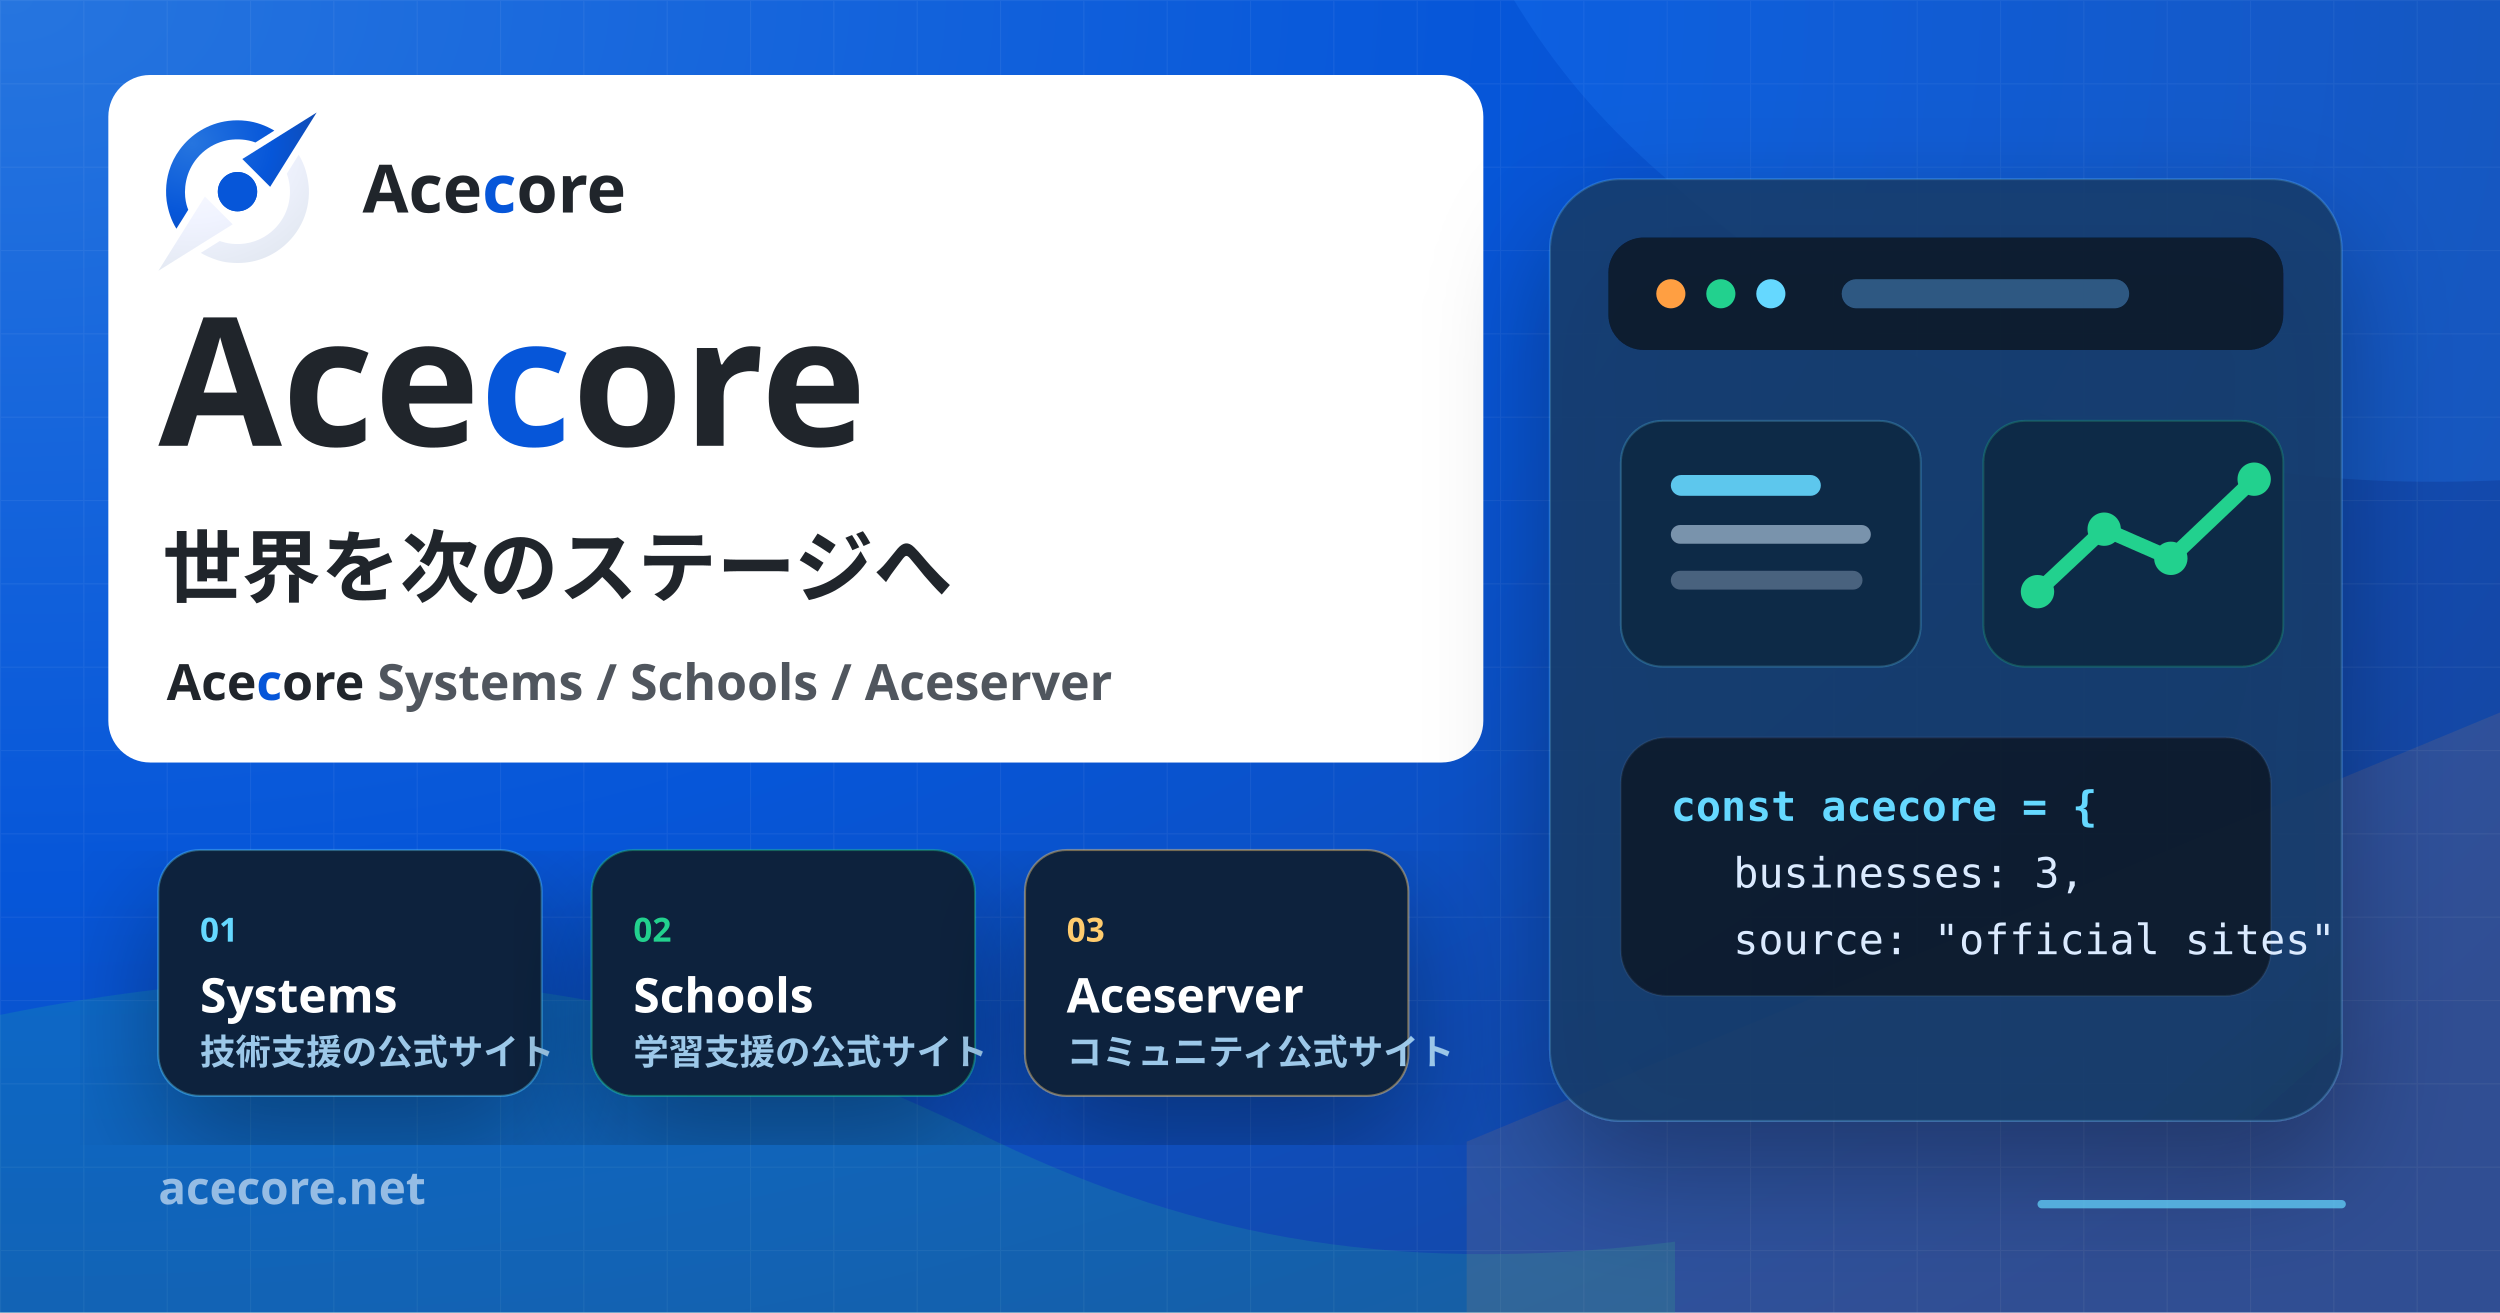
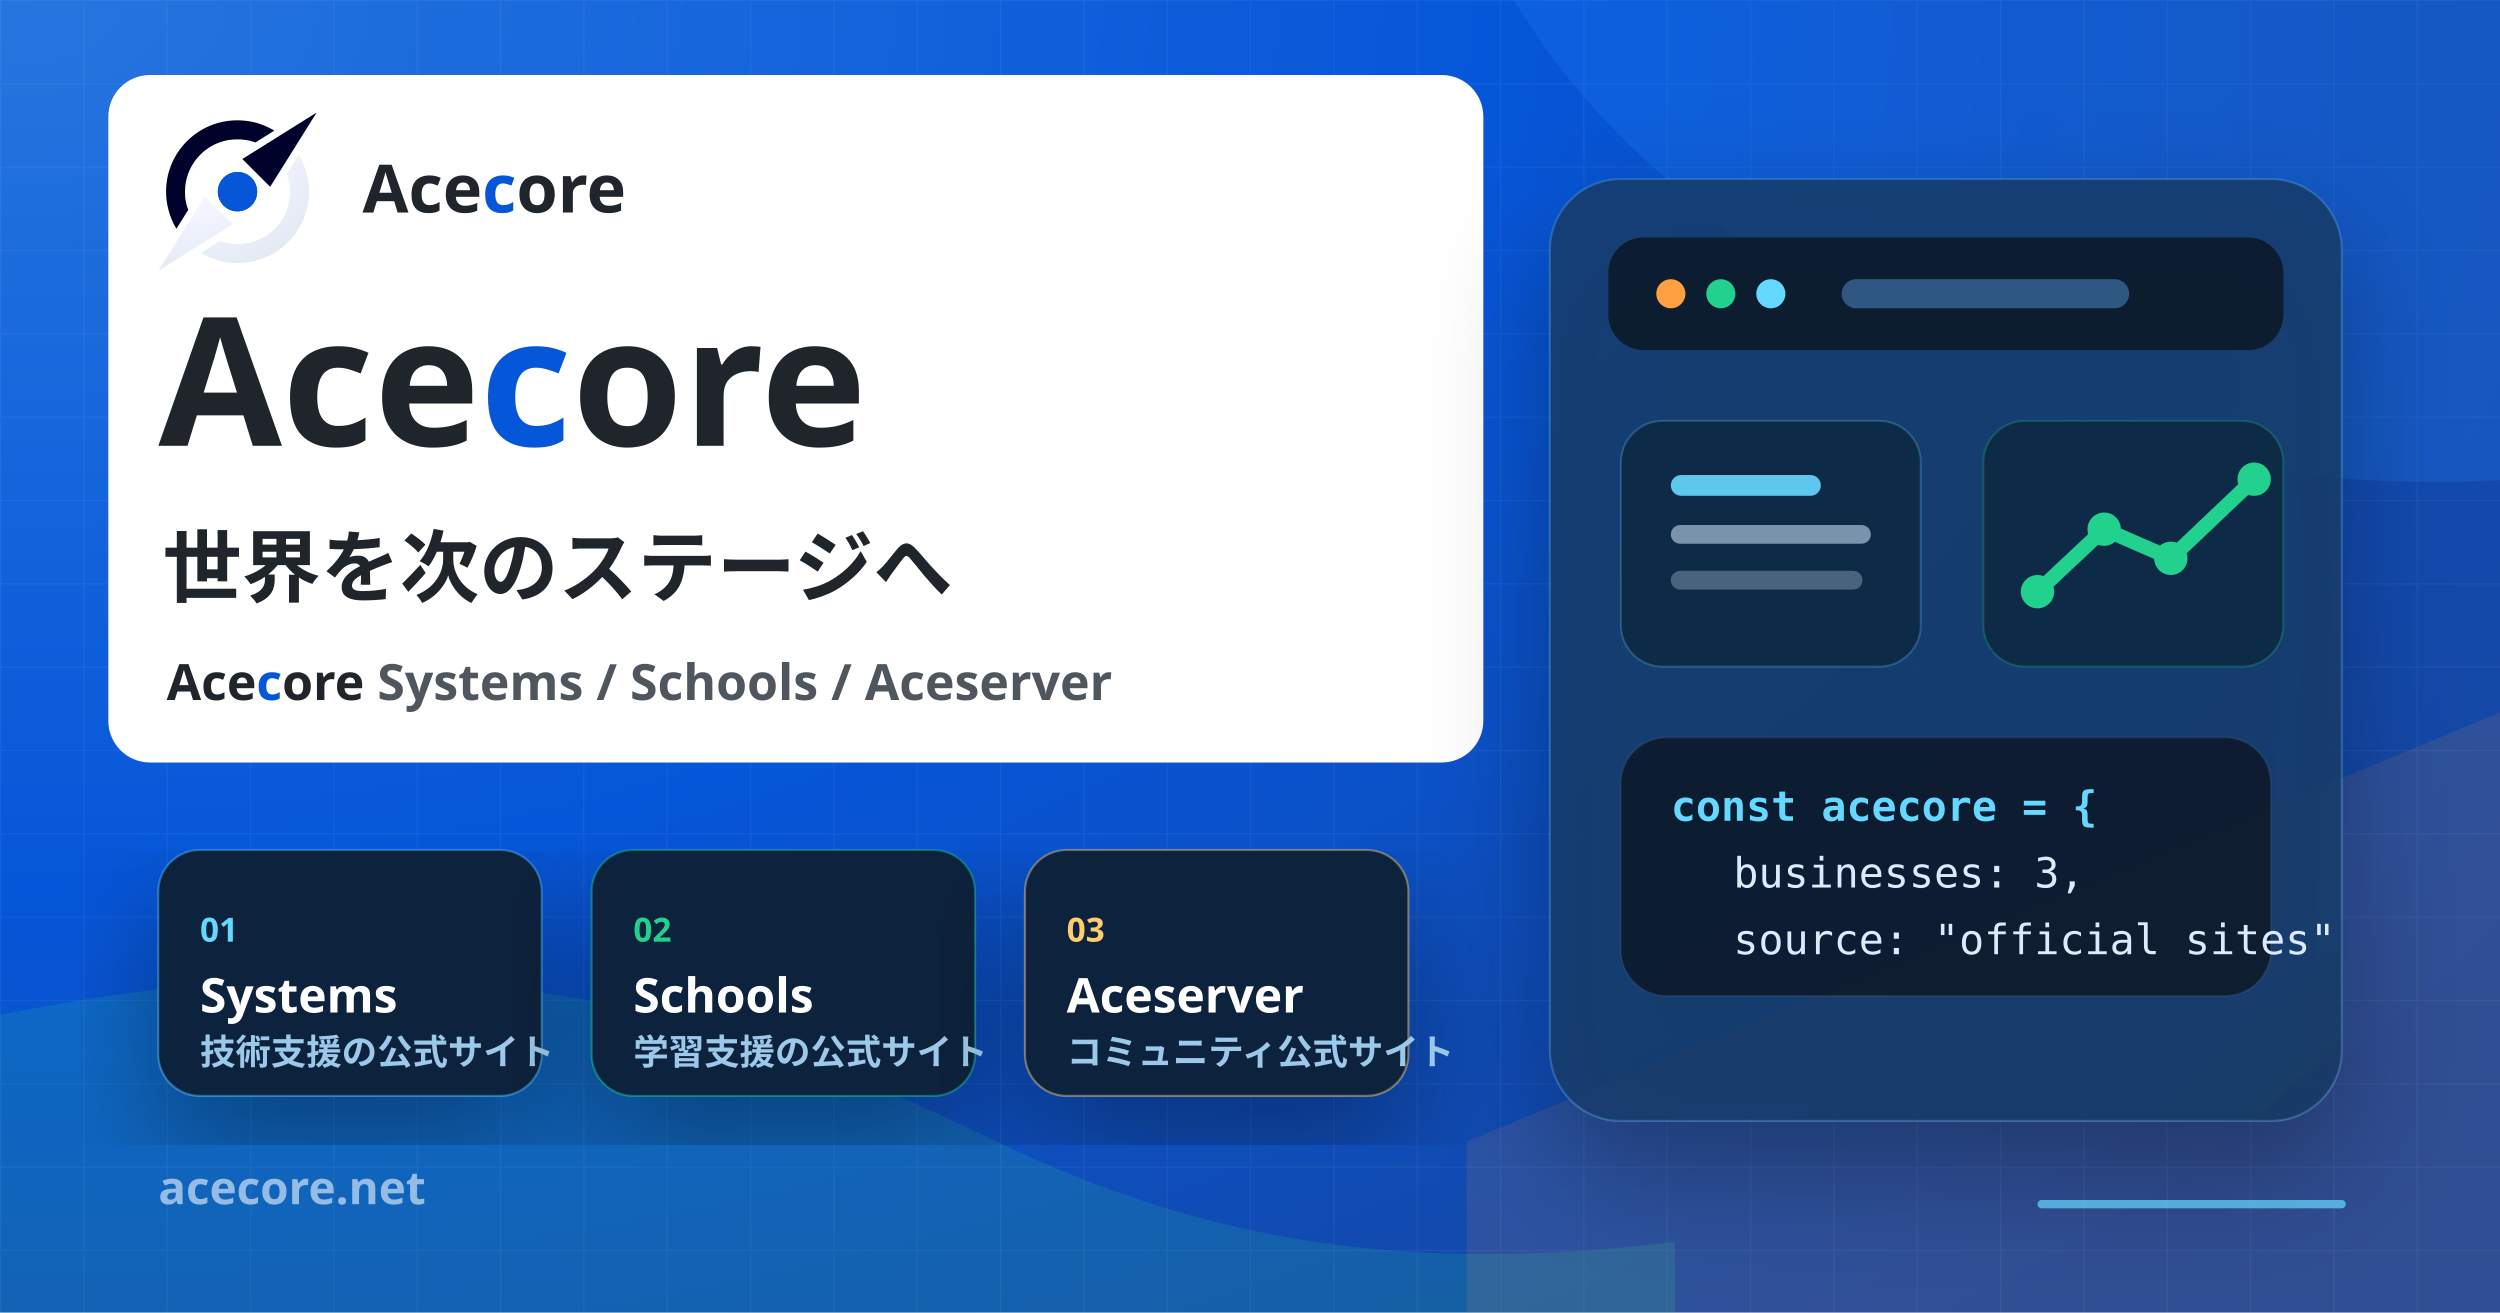
<svg xmlns="http://www.w3.org/2000/svg" width="1200" height="630" viewBox="0 0 1200 630">
  <defs>
    <radialGradient id="bg" gradientUnits="userSpaceOnUse" cx="0" cy="0" r="1" gradientTransform="matrix(1440 0 0 850.5 0 0)">
      <stop offset="0%" stop-color="#2675df" />
      <stop offset="50%" stop-color="#0656d9" />
      <stop offset="100%" stop-color="#17459d" />
    </radialGradient>
    <linearGradient id="panel" x1="708" y1="76" x2="1118" y2="540" gradientUnits="userSpaceOnUse">
      <stop offset="0" stop-color="#163b68" stop-opacity="0.88" />
      <stop offset="1" stop-color="#091a2f" stop-opacity="0.96" />
    </linearGradient>
    <pattern id="grid" width="40" height="40" patternUnits="userSpaceOnUse">
      <path d="M 40 0 H 0 V 40" fill="none" stroke="#ffffff" stroke-opacity="0.055" stroke-width="1" />
    </pattern>
    <filter id="softShadow" x="-20%" y="-20%" width="140%" height="140%">
      <feDropShadow dx="0" dy="24" stdDeviation="28" flood-color="#000000" flood-opacity="0.34" />
    </filter>
  </defs>
  <rect width="1200" height="630" fill="url(#bg)" />
  <rect width="1200" height="630" fill="url(#grid)" />
  <path d="M 688 -80 L 1210 -80 L 1210 230 C 1040 240 918 190 800 86 C 755 47 720 2 688 -80 Z" fill="#2684ff" opacity="0.22" />
  <path d="M -40 496 C 160 448 310 466 470 544 C 564 590 660 614 804 596 L 804 680 L -40 680 Z" fill="#24d18e" opacity="0.16" />
  <path d="M 704 548 L 1200 342 L 1200 630 L 704 630 Z" fill="#ff9f43" opacity="0.11" />
  <rect x="52" y="36" width="660" height="330" rx="20" fill="#ffffff" />
  <g transform="translate(76 54)">
    <svg width="76" height="76" viewBox="0 0 375 375">
      <defs>
        <clipPath id="a3957e5701">
          <path d="M 198 0 L 375 0 L 375 177 L 198 177 Z M 198 0 " clip-rule="nonzero" />
        </clipPath>
        <clipPath id="6afbb346e6">
          <path d="M 342.047 -32.93 L 407.93 32.953 L 264.836 176.047 L 198.953 110.164 Z M 342.047 -32.93 " clip-rule="nonzero" />
        </clipPath>
        <clipPath id="dbfe783954">
          <path d="M 374.988 0.012 L 264.836 176.047 L 198.953 110.164 Z M 374.988 0.012 " clip-rule="nonzero" />
        </clipPath>
        <clipPath id="270e5b8c21">
          <path d="M 140 140 L 235 140 L 235 235 L 140 235 Z M 140 140 " clip-rule="nonzero" />
        </clipPath>
        <clipPath id="cd695f61e1">
          <path d="M 187.496 121.617 L 253.379 187.504 L 187.496 253.387 L 121.613 187.504 Z M 187.496 121.617 " clip-rule="nonzero" />
        </clipPath>
        <clipPath id="7e0fedd2f4">
          <path d="M 220.438 154.559 C 202.242 136.367 172.746 136.367 154.555 154.559 C 136.359 172.754 136.359 202.25 154.555 220.445 C 172.746 238.637 202.242 238.637 220.438 220.445 C 238.629 202.25 238.629 172.754 220.438 154.559 Z M 220.438 154.559 " clip-rule="nonzero" />
        </clipPath>
        <clipPath id="c3602e9733">
          <path d="M 0 198 L 177 198 L 177 375 L 0 375 Z M 0 198 " clip-rule="nonzero" />
        </clipPath>
        <clipPath id="f2a35fea8d">
          <path d="M 32.945 407.926 L -32.941 342.043 L 110.191 198.91 L 176.074 264.797 Z M 32.945 407.926 " clip-rule="nonzero" />
        </clipPath>
        <clipPath id="2d860f12f2">
          <path d="M 0.004 374.984 L 110.191 198.91 L 176.074 264.797 Z M 0.004 374.984 " clip-rule="nonzero" />
        </clipPath>
-         <radialGradient id="whole-theme" gradientUnits="userSpaceOnUse" cx="0" cy="0" r="1" gradientTransform="matrix(380 0 0 340 80 72)">
-           <stop offset="0%" stop-color="#2675df" />
-           <stop offset="50%" stop-color="#0656d9" />
-           <stop offset="100%" stop-color="#17459d" />
-         </radialGradient>
        <radialGradient id="pale-surface" gradientUnits="userSpaceOnUse" cx="0" cy="0" r="1" gradientTransform="matrix(380 0 0 340 80 72)">
          <stop offset="0%" stop-color="#ffffff" />
          <stop offset="55%" stop-color="#f0f3ff" />
          <stop offset="100%" stop-color="#e1e7f0" />
        </radialGradient>
      </defs>
-       <path class="outer-ink" fill="url(#whole-theme)" d="M 230.043 71.02 C 209.73 63.477 188.301 62.211 167 65.082 C 165.305 65.352 163.605 65.668 161.906 66.027 C 140.082 70.652 120.922 80.328 104.426 95.062 C 100.137 98.895 95.711 103.418 91.84 108.109 C 78.883 123.805 70.297 141.441 66.078 161.012 C 57.496 200.844 69.965 228.148 70.863 230.344 C 60.105 247.633 60.207 247.863 42.785 275.242 C 30.289 255.219 23.223 232.727 19.703 209.527 C 18.598 201.109 18.137 192.488 18.324 183.66 C 18.645 168.238 20.973 153.273 25.305 138.766 C 30.922 119.973 39.578 102.723 51.281 87.008 C 64.082 69.824 80.188 54.812 98.535 43.535 C 119.289 30.777 141.719 22.879 165.832 19.836 C 179.965 18.055 194.129 18.043 208.328 19.809 C 231.965 22.504 254.328 30.91 274.746 42.816 C 244.926 61.586 244.898 61.594 230.043 71.02 Z M 230.043 71.02 " fill-opacity="1" fill-rule="nonzero" />
+       <path class="outer-ink" fill="#00022b" d="M 230.043 71.02 C 209.73 63.477 188.301 62.211 167 65.082 C 165.305 65.352 163.605 65.668 161.906 66.027 C 140.082 70.652 120.922 80.328 104.426 95.062 C 100.137 98.895 95.711 103.418 91.84 108.109 C 78.883 123.805 70.297 141.441 66.078 161.012 C 57.496 200.844 69.965 228.148 70.863 230.344 C 60.105 247.633 60.207 247.863 42.785 275.242 C 30.289 255.219 23.223 232.727 19.703 209.527 C 18.598 201.109 18.137 192.488 18.324 183.66 C 18.645 168.238 20.973 153.273 25.305 138.766 C 30.922 119.973 39.578 102.723 51.281 87.008 C 64.082 69.824 80.188 54.812 98.535 43.535 C 119.289 30.777 141.719 22.879 165.832 19.836 C 179.965 18.055 194.129 18.043 208.328 19.809 C 231.965 22.504 254.328 30.91 274.746 42.816 C 244.926 61.586 244.898 61.594 230.043 71.02 Z M 230.043 71.02 " fill-opacity="1" fill-rule="nonzero" />
      <path class="outer-pale" fill="url(#pale-surface)" d="M 145.617 304.262 C 146.184 304.527 165.508 312.844 194.297 311.391 C 224.988 309.848 254.219 296.781 275.73 275.035 C 291.141 259.453 301.715 241.168 307.449 220.18 C 313.566 197.777 313.113 174.191 306.637 151.988 C 305.469 147.992 304.418 145.238 304.305 144.977 C 313.676 130.012 313.672 130.012 332.418 100.066 C 347.242 124.035 354.406 151.129 356.496 179.016 C 356.906 187.043 356.758 194.957 356.059 202.754 C 353.41 232.145 343.805 258.914 327.238 283.07 C 319.359 294.562 309.965 305.094 299.066 314.664 C 280.883 330.625 260.398 342.098 237.613 349.09 C 216.266 355.641 194.117 357.836 171.168 355.672 C 167.766 355.48 156.367 354.75 140.746 349.996 C 125.5 345.359 106.641 336.617 100.574 332.457 C 118.953 320.832 118.988 320.824 145.617 304.262 Z M 145.617 304.262 " fill-opacity="1" fill-rule="nonzero" />
      <g clip-path="url(#a3957e5701)">
        <g clip-path="url(#6afbb346e6)">
          <g clip-path="url(#dbfe783954)">
-             <path class="outer-ink outer-arrow" fill="url(#whole-theme)" d="M 342.047 -32.93 L 407.93 32.953 L 264.836 176.047 L 198.953 110.164 Z M 342.047 -32.93 " fill-opacity="1" fill-rule="nonzero" />
+             <path class="outer-ink outer-arrow" fill="#00022b" d="M 342.047 -32.93 L 407.93 32.953 L 264.836 176.047 L 198.953 110.164 Z M 342.047 -32.93 " fill-opacity="1" fill-rule="nonzero" />
          </g>
        </g>
      </g>
      <g clip-path="url(#270e5b8c21)">
        <g clip-path="url(#cd695f61e1)">
          <g clip-path="url(#7e0fedd2f4)">
            <path fill="#0656d9" d="M 187.496 121.617 L 253.379 187.504 L 187.496 253.387 L 121.613 187.504 Z M 187.496 121.617 " fill-opacity="1" fill-rule="nonzero" />
            <path fill="#0656d9" d="M 187.496 121.617 L 253.379 187.504 L 187.496 253.387 L 121.613 187.504 Z M 187.496 121.617 " fill-opacity="1" fill-rule="nonzero" />
          </g>
        </g>
      </g>
      <g clip-path="url(#c3602e9733)">
        <g clip-path="url(#f2a35fea8d)">
          <g clip-path="url(#2d860f12f2)">
            <path class="outer-pale outer-arrow" fill="url(#pale-surface)" d="M 32.945 407.926 L -32.941 342.043 L 110.191 198.91 L 176.074 264.797 Z M 32.945 407.926 " fill-opacity="1" fill-rule="nonzero" />
          </g>
        </g>
      </g>
    </svg>
    <text x="98" y="48" fill="#20252b" font-family="Noto Sans JP, Yu Gothic, Meiryo, sans-serif" font-size="32" font-weight="800">
      Ace<tspan fill="#0656d9">c</tspan>ore
    </text>
  </g>
  <g transform="translate(76 214)" font-family="Noto Sans JP, Yu Gothic, Meiryo, sans-serif">
    <text x="0" y="0" fill="#20252b" font-size="86" font-weight="900">
      Ace<tspan fill="#0656d9">c</tspan>ore
    </text>
    <text x="2" y="72" fill="#20252b" font-size="38" font-weight="800">
      世界を次のステージへ
    </text>
    <text x="4" y="122" fill="#50565e" font-size="24" font-weight="700">
      <tspan fill="#20252b">Ace<tspan fill="#0656d9">c</tspan>ore</tspan> Systems / Schools / Aceserver
    </text>
  </g>
  <g transform="translate(76 408)" font-family="Noto Sans JP, Yu Gothic, Meiryo, sans-serif">
    <g filter="url(#softShadow)">
      <rect x="0" y="0" width="184" height="118" rx="20" fill="#0d223c" stroke="#65d8ff" stroke-opacity="0.35" />
      <text x="20" y="44" fill="#65d8ff" font-size="16" font-weight="800">
        01
      </text>
      <text x="20" y="78" fill="#ffffff" font-size="23" font-weight="800">
        Systems
      </text>
      <text x="20" y="103" fill="#9cc8e9" font-size="17" font-weight="700">
        技術支援の公式サイト
      </text>
    </g>
    <g transform="translate(208 0)" filter="url(#softShadow)">
      <rect x="0" y="0" width="184" height="118" rx="20" fill="#0d223c" stroke="#24d18e" stroke-opacity="0.38" />
      <text x="20" y="44" fill="#24d18e" font-size="16" font-weight="800">
        02
      </text>
      <text x="20" y="78" fill="#ffffff" font-size="23" font-weight="800">
        Schools
      </text>
      <text x="20" y="103" fill="#9cc8e9" font-size="17" font-weight="700">
        学習支援の公式サイト
      </text>
    </g>
    <g transform="translate(416 0)" filter="url(#softShadow)">
      <rect x="0" y="0" width="184" height="118" rx="20" fill="#0d223c" stroke="#ffcc6e" stroke-opacity="0.42" />
      <text x="20" y="44" fill="#ffcc6e" font-size="16" font-weight="800">
        03
      </text>
      <text x="20" y="78" fill="#ffffff" font-size="23" font-weight="800">
        Aceserver
      </text>
      <text x="20" y="103" fill="#9cc8e9" font-size="17" font-weight="700">
        コミュニティ公式サイト
      </text>
    </g>
  </g>
  <g transform="translate(744 86)" filter="url(#softShadow)">
    <rect width="380" height="452" rx="34" fill="url(#panel)" stroke="#7dd3fc" stroke-opacity="0.22" />
    <rect x="28" y="28" width="324" height="54" rx="17" fill="#071321" opacity="0.82" />
    <circle cx="58" cy="55" r="7" fill="#ff9f43" />
    <circle cx="82" cy="55" r="7" fill="#24d18e" />
    <circle cx="106" cy="55" r="7" fill="#65d8ff" />
    <rect x="140" y="48" width="138" height="14" rx="7" fill="#335f8b" opacity="0.9" />
    <g transform="translate(34 116)">
      <rect width="144" height="118" rx="20" fill="#102a47" stroke="#65d8ff" stroke-opacity="0.24" />
      <rect x="24" y="26" width="72" height="10" rx="5" fill="#65d8ff" opacity="0.9" />
      <rect x="24" y="50" width="96" height="9" rx="4.5" fill="#cfe9ff" opacity="0.55" />
      <rect x="24" y="72" width="92" height="9" rx="4.5" fill="#cfe9ff" opacity="0.3" />
      <rect x="174" y="0" width="144" height="118" rx="20" fill="#102a47" stroke="#24d18e" stroke-opacity="0.24" />
      <polyline points="200,82 232,52 264,66 304,28" fill="none" stroke="#24d18e" stroke-width="7" stroke-linecap="round" stroke-linejoin="round" />
      <circle cx="200" cy="82" r="8" fill="#24d18e" />
      <circle cx="232" cy="52" r="8" fill="#24d18e" />
      <circle cx="264" cy="66" r="8" fill="#24d18e" />
      <circle cx="304" cy="28" r="8" fill="#24d18e" />
    </g>
    <g transform="translate(34 268)">
      <rect width="312" height="124" rx="22" fill="#071321" opacity="0.78" stroke="#ffffff" stroke-opacity="0.08" />
      <text x="24" y="40" fill="#65d8ff" font-family="Consolas, monospace" font-size="20" font-weight="700">
        const acecore = {
      </text>
      <text x="54" y="72" fill="#dbeafe" font-family="Consolas, monospace" font-size="20">
        businesses: 3,
      </text>
      <text x="54" y="104" fill="#dbeafe" font-family="Consolas, monospace" font-size="20">
        source: "official sites"
      </text>
    </g>
  </g>
  <text x="76" y="578" fill="#c9def4" opacity="0.72" font-family="Noto Sans JP, Yu Gothic, Meiryo, sans-serif" font-size="22" font-weight="700">
    acecore.net
  </text>
  <path d="M 980 578 H 1124" stroke="#65d8ff" stroke-width="4" stroke-linecap="round" opacity="0.7" />
</svg>
